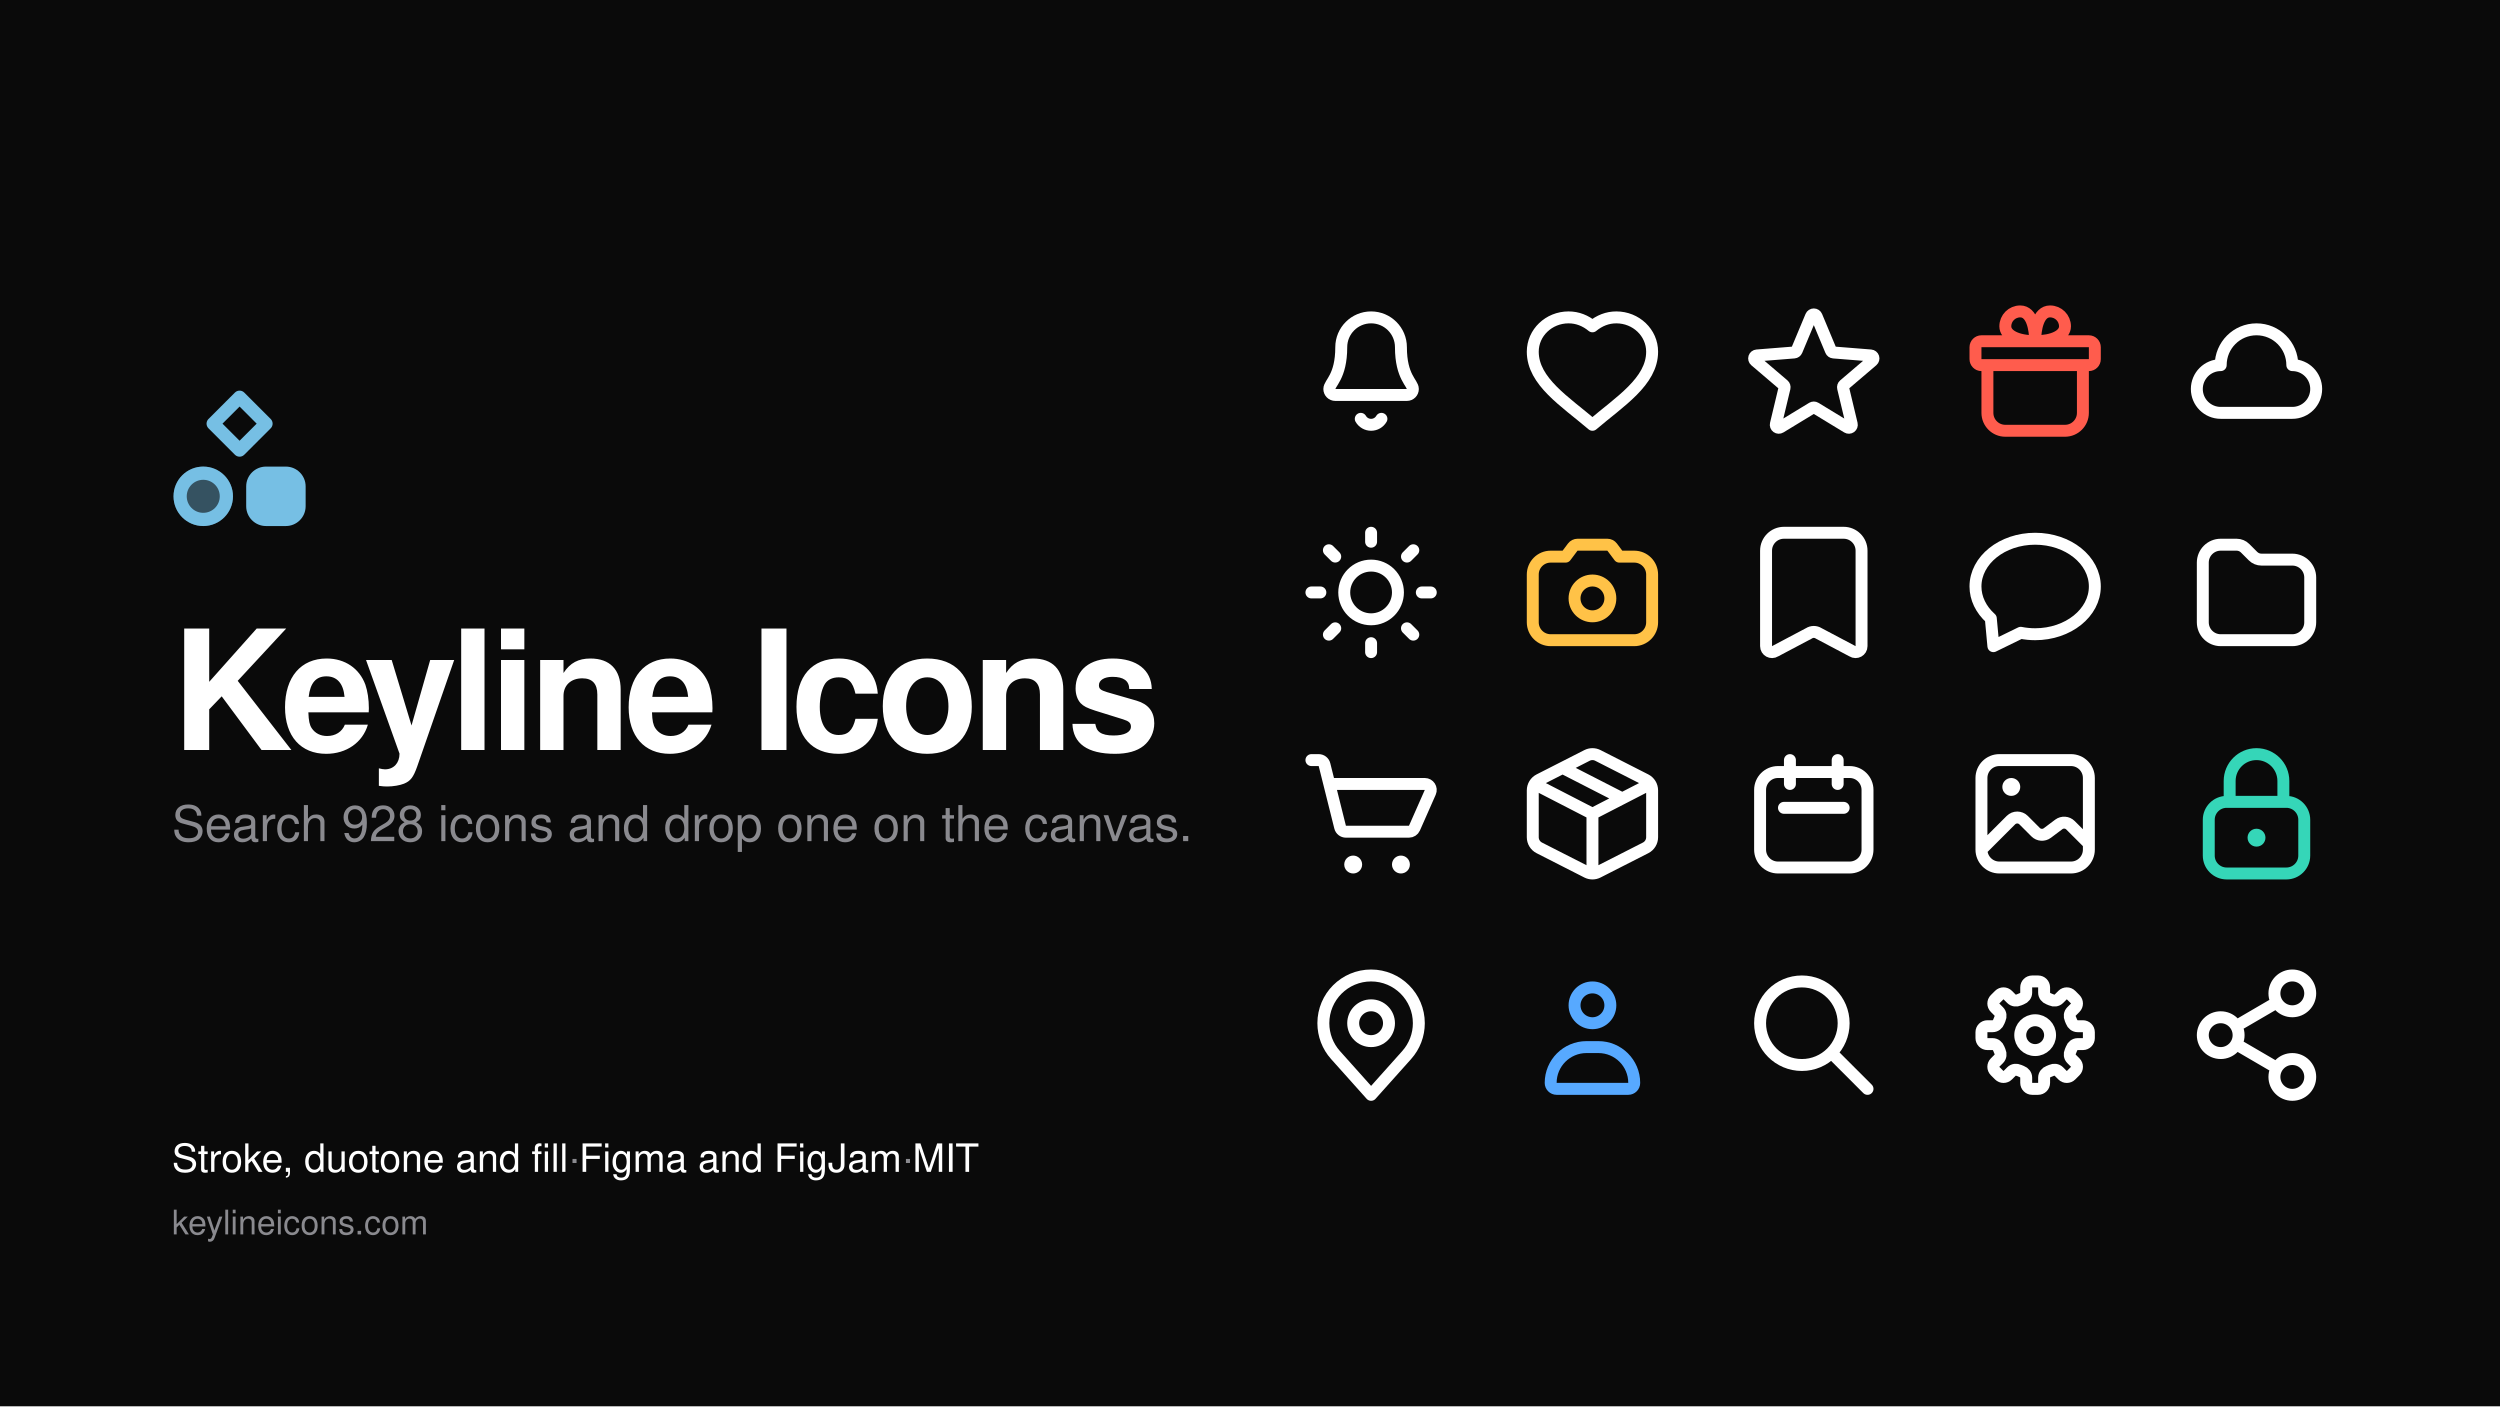
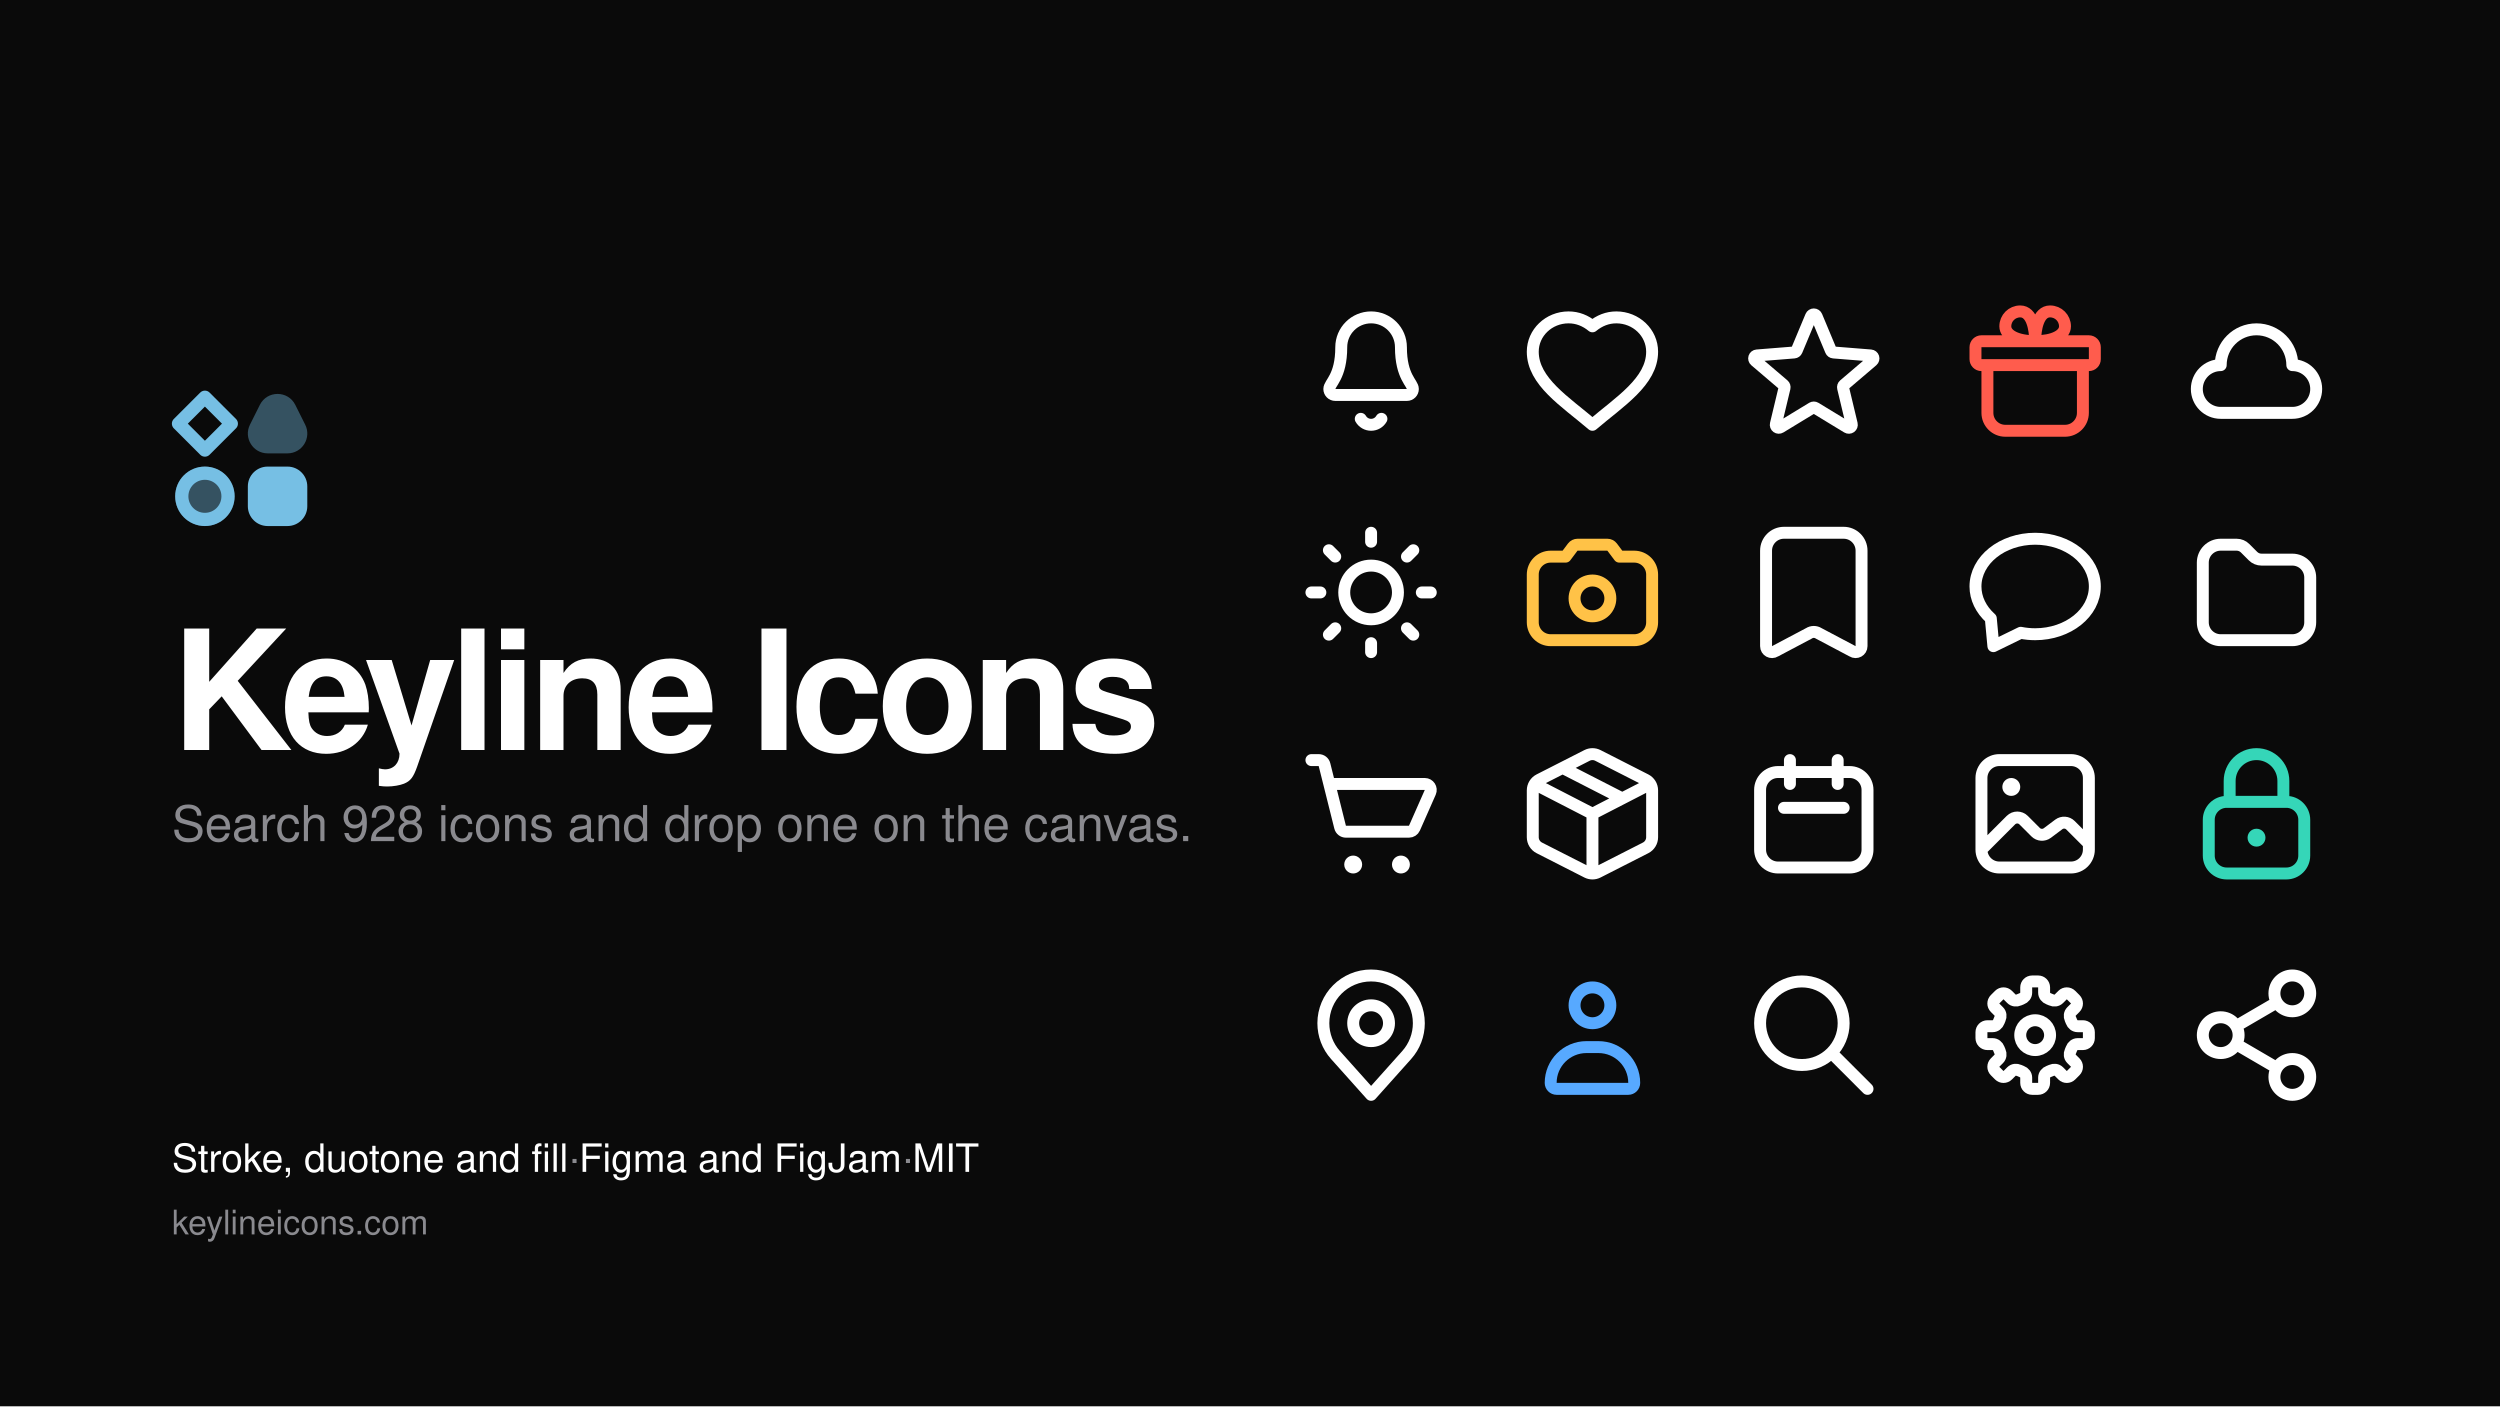
<svg xmlns="http://www.w3.org/2000/svg" width="1920" height="1080" viewBox="0 0 1920 1080">
  <rect width="1920" height="1080" fill="#0a0a0a" />
  <g transform="translate(998 230)" color="#ffffff">
    <g transform="scale(4.583333)" fill="none" stroke="currentColor" stroke-width="2" stroke-linecap="round" stroke-linejoin="round">
      <path d="M12 3C14.761 3 17 5.239 17 8C17 13 19 14 19 15C19 15.552 18.552 16 18 16H6C5.448 16 5 15.552 5 15C5 14 7 13 7 8C7 5.239 9.239 3 12 3ZM10.268 20C10.625 20.619 11.286 21 12 21C12.714 21 13.375 20.619 13.732 20" />
    </g>
  </g>
  <g transform="translate(1168 230)" color="#ffffff">
    <g transform="scale(4.583333)" fill="none" stroke="currentColor" stroke-width="2" stroke-linecap="round" stroke-linejoin="round">
      <path d="M12 21C7.438 17.103 2 13.75 2 8.75C2 5.574 4.686 3 8 3C9.5 3 10.843 3.546 12 4.5C13.157 3.546 14.5 3 16 3C19.314 3 22 5.574 22 8.75C22 13.75 16.562 17.103 12 21Z" fill="none" />
    </g>
  </g>
  <g transform="translate(1338 230)" color="#ffffff">
    <g transform="scale(4.583333)" fill="none" stroke="currentColor" stroke-width="2" stroke-linecap="round" stroke-linejoin="round">
      <path d="M11.539 2.807C11.616 2.621 11.798 2.5 12 2.5C12.202 2.5 12.384 2.621 12.461 2.807L14.87 8.574C14.942 8.747 15.105 8.865 15.292 8.88L21.54 9.379C21.741 9.395 21.913 9.531 21.976 9.723C22.038 9.916 21.978 10.127 21.825 10.258L17.067 14.316C16.924 14.438 16.861 14.63 16.905 14.813L18.359 20.884C18.406 21.08 18.331 21.285 18.168 21.404C18.004 21.523 17.786 21.532 17.613 21.427L12.26 18.171C12.1 18.074 11.9 18.074 11.74 18.171L6.387 21.427C6.214 21.532 5.996 21.523 5.832 21.404C5.669 21.285 5.594 21.08 5.641 20.884L7.095 14.813C7.138 14.63 7.076 14.438 6.933 14.316L2.175 10.258C2.022 10.127 1.962 9.916 2.024 9.723C2.087 9.531 2.259 9.395 2.46 9.379L8.708 8.88C8.895 8.865 9.058 8.747 9.13 8.574Z" />
    </g>
  </g>
  <g transform="translate(1508 230)" color="#ff5c4d">
    <g transform="scale(4.583333)" fill="none" stroke="currentColor" stroke-width="2" stroke-linecap="round" stroke-linejoin="round">
      <path d="M12 7H3C2.448 7 2 7.448 2 8V10C2 10.552 2.448 11 3 11H21C21.552 11 22 10.552 22 10V8C22 7.448 21.552 7 21 7H12ZM12 7C9 7 7 6 7 4.5C7 3.119 8.119 2 9.5 2C11.5 2 12 5 12 7ZM12 7C15 7 17 6 17 4.5C17 3.119 15.881 2 14.5 2C12.5 2 12 5 12 7ZM4 11V19C4 20.657 5.343 22 7 22H17C18.657 22 20 20.657 20 19V11H4Z" />
    </g>
  </g>
  <g transform="translate(1678 230)" color="#ffffff">
    <g transform="scale(4.583333)" fill="none" stroke="currentColor" stroke-width="2" stroke-linecap="round" stroke-linejoin="round">
      <path d="M6 19L18 19C20.209 19 22 17.209 22 15C22 12.791 20.209 11 18 11C18 7.686 15.314 5 12 5C8.686 5 6 7.686 6 11C3.791 11 2 12.791 2 15C2 17.209 3.791 19 6 19Z" fill="none" />
    </g>
  </g>
  <g transform="translate(998 400)" color="#ffffff">
    <g transform="scale(4.583333)" fill="none" stroke="currentColor" stroke-width="2" stroke-linecap="round" stroke-linejoin="round">
      <path d="M16.5 12C16.5 14.485 14.485 16.5 12 16.5C9.515 16.5 7.5 14.485 7.5 12C7.5 9.515 9.515 7.5 12 7.5C14.485 7.5 16.5 9.515 16.5 12ZM20.5 12L22 12M18.01 18.01L19.071 19.071M12 20.5L12 22M5.99 18.01L4.929 19.071M3.5 12L2 12M5.99 5.99L4.929 4.929M12 3.5L12 2M18.01 5.99L19.071 4.929" fill="none" />
    </g>
  </g>
  <g transform="translate(1168 400)" color="#ffc247">
    <g transform="scale(4.583333)" fill="none" stroke="currentColor" stroke-width="2" stroke-linecap="round" stroke-linejoin="round">
      <path d="M2 9C2 7.343 3.343 6 5 6L7.5 6L8.7 4.4C8.889 4.148 9.185 4 9.5 4L14.5 4C14.815 4 15.111 4.148 15.3 4.4L16.5 6L19 6C20.657 6 22 7.343 22 9L22 17C22 18.657 20.657 20 19 20L5 20C3.343 20 2 18.657 2 17ZM15 13C15 14.657 13.657 16 12 16C10.343 16 9 14.657 9 13C9 11.343 10.343 10 12 10C13.657 10 15 11.343 15 13Z" />
    </g>
  </g>
  <g transform="translate(1338 400)" color="#ffffff">
    <g transform="scale(4.583333)" fill="none" stroke="currentColor" stroke-width="2" stroke-linecap="round" stroke-linejoin="round">
      <path d="M4 5C4 3.343 5.343 2 7 2L17 2C18.657 2 20 3.343 20 5L20 20.998C20 21.79 19.125 22.267 18.459 21.84L12.811 18.851C12.317 18.534 11.683 18.534 11.189 18.851L5.541 21.84C4.875 22.267 4 21.79 4 20.998Z" />
    </g>
  </g>
  <g transform="translate(1508 400)" color="#ffffff">
    <g transform="scale(4.583333)" fill="none" stroke="currentColor" stroke-width="2" stroke-linecap="round" stroke-linejoin="round">
      <path d="M4.569 16.353 C2.915 14.884 2 12.977 2 11 C2 6.582 6.477 3 12 3 C17.523 3 22 6.582 22 11 C22 15.418 17.523 19 12 19 C11.184 19 10.372 18.92 9.581 18.762 L5 21 L4.569 16.353 Z" fill="none" />
    </g>
  </g>
  <g transform="translate(1678 400)" color="#ffffff">
    <g transform="scale(4.583333)" fill="none" stroke="currentColor" stroke-width="2" stroke-linecap="round" stroke-linejoin="round">
      <path d="M3 7C3 5.343 4.343 4 6 4L8.672 4C9.202 4 9.711 4.211 10.086 4.586L11.414 5.914C11.789 6.289 12.298 6.5 12.828 6.5L18 6.5C19.657 6.5 21 7.843 21 9.5L21 17C21 18.657 19.657 20 18 20L6 20C4.343 20 3 18.657 3 17Z" />
    </g>
  </g>
  <g transform="translate(998 570)" color="#ffffff">
    <g transform="scale(4.583333)" fill="none" stroke="currentColor" stroke-width="2" stroke-linecap="round" stroke-linejoin="round">
      <path d="M2 3H3.219C3.678 3 4.078 3.312 4.189 3.757L5 7M5 7H20.998C21.72 7 22.204 7.743 21.913 8.404L19.263 14.404C19.103 14.766 18.744 15 18.348 15H7.781C7.322 15 6.922 14.688 6.811 14.242L5 7Z" />
      <path d="M10.5 20.5C10.5 21.328 9.828 22 9 22C8.172 22 7.5 21.328 7.5 20.5C7.5 19.672 8.172 19 9 19C9.828 19 10.5 19.672 10.5 20.5ZM18.5 20.5C18.5 21.328 17.828 22 17 22C16.172 22 15.5 21.328 15.5 20.5C15.5 19.672 16.172 19 17 19C17.828 19 18.5 19.672 18.5 20.5Z" fill="currentColor" stroke="none" />
    </g>
  </g>
  <g transform="translate(1168 570)" color="#ffffff">
    <g transform="scale(4.583333)" fill="none" stroke="currentColor" stroke-width="2" stroke-linecap="round" stroke-linejoin="round">
      <path d="M2.308 7.007L12 12M12 12L21.692 7.007M12 12L12 22M7 4.302L17 9.424M12.908 2.218L20.907 6.291C21.578 6.633 22 7.321 22 8.074L22 15.926C22 16.679 21.578 17.367 20.907 17.709L12.908 21.782C12.337 22.073 11.663 22.073 11.092 21.782L3.092 17.709C2.422 17.367 2 16.679 2 15.926L2 8.074C2 7.321 2.422 6.633 3.092 6.291L11.092 2.218C11.663 1.927 12.337 1.927 12.908 2.218Z" />
    </g>
  </g>
  <g transform="translate(1338 570)" color="#ffffff">
    <g transform="scale(4.583333)" fill="none" stroke="currentColor" stroke-width="2" stroke-linecap="round" stroke-linejoin="round">
      <path d="M6 5H18C19.657 5 21 6.343 21 8V18C21 19.657 19.657 21 18 21H6C4.343 21 3 19.657 3 18V8C3 6.343 4.343 5 6 5ZM7 11H17M8 3V7M16 3V7" />
    </g>
  </g>
  <g transform="translate(1508 570)" color="#ffffff">
    <g transform="scale(4.583333)" fill="none" stroke="currentColor" stroke-width="2" stroke-linecap="round" stroke-linejoin="round">
      <path d="M6 3L18 3C19.657 3 21 4.343 21 6L21 18C21 19.657 19.657 21 18 21L6 21C4.343 21 3 19.657 3 18L3 6C3 4.343 4.343 3 6 3ZM3 18L7.939 13.061C8.525 12.475 9.475 12.475 10.061 13.061L12.08 15.08C12.608 15.608 13.444 15.667 14.041 15.219L15.959 13.781C16.556 13.333 17.392 13.392 17.92 13.92L21 17" />
      <path d="M9.5 7.5C9.5 8.328 8.828 9 8 9C7.172 9 6.5 8.328 6.5 7.5C6.5 6.672 7.172 6 8 6C8.828 6 9.5 6.672 9.5 7.5Z" fill="currentColor" stroke="none" />
    </g>
  </g>
  <g transform="translate(1678 570)" color="#35d6b8">
    <g transform="scale(4.583333)" fill="none" stroke="currentColor" stroke-width="2" stroke-linecap="round" stroke-linejoin="round">
      <path d="M7.5 10V6.5C7.5 4.015 9.515 2 12 2C14.485 2 16.5 4.015 16.5 6.5V10M4 13V19C4 20.657 5.343 22 7 22H17C18.657 22 20 20.657 20 19V13C20 11.343 18.657 10 17 10H7C5.343 10 4 11.343 4 13Z" />
      <path d="M13.5 16C13.5 16.828 12.828 17.5 12 17.5C11.172 17.5 10.5 16.828 10.5 16C10.5 15.172 11.172 14.5 12 14.5C12.828 14.5 13.5 15.172 13.5 16Z" fill="currentColor" stroke="none" />
    </g>
  </g>
  <g transform="translate(998 740)" color="#ffffff">
    <g transform="scale(4.583333)" fill="none" stroke="currentColor" stroke-width="2" stroke-linecap="round" stroke-linejoin="round">
      <path d="M17.963 15.333L12 22L6.037 15.333C4.725 13.867 4 11.968 4 10C4 5.582 7.582 2 12 2C16.418 2 20 5.582 20 10C20 11.968 19.275 13.867 17.963 15.333ZM15 10C15 11.657 13.657 13 12 13C10.343 13 9 11.657 9 10C9 8.343 10.343 7 12 7C13.657 7 15 8.343 15 10Z" />
    </g>
  </g>
  <g transform="translate(1168 740)" color="#57a9ff">
    <g transform="scale(4.583333)" fill="none" stroke="currentColor" stroke-width="2" stroke-linecap="round" stroke-linejoin="round">
      <path d="M11 14H13C16.314 14 19 16.686 19 20C19 20.552 18.552 21 18 21H6C5.448 21 5 20.552 5 20C5 16.686 7.686 14 11 14ZM12 4C13.657 4 15 5.343 15 7C15 8.657 13.657 10 12 10C10.343 10 9 8.657 9 7C9 5.343 10.343 4 12 4Z" />
    </g>
  </g>
  <g transform="translate(1338 740)" color="#ffffff">
    <g transform="scale(4.583333)" fill="none" stroke="currentColor" stroke-width="2" stroke-linecap="round" stroke-linejoin="round">
      <path d="M17 10C17 13.866 13.866 17 10 17C6.134 17 3 13.866 3 10C3 6.134 6.134 3 10 3C13.866 3 17 6.134 17 10ZM15 15L21 21" />
    </g>
  </g>
  <g transform="translate(1508 740)" color="#ffffff">
    <g transform="scale(4.583333)" fill="none" stroke="currentColor" stroke-width="2" stroke-linecap="round" stroke-linejoin="round">
      <path d="M13.5 4.885C13.5 5.348 13.822 5.743 14.257 5.904C14.412 5.962 14.565 6.025 14.714 6.093C15.136 6.287 15.643 6.235 15.971 5.908L16.597 5.282C16.987 4.892 17.62 4.892 18.011 5.282L18.718 5.989C19.108 6.38 19.108 7.013 18.717 7.403L18.092 8.028C17.764 8.356 17.712 8.864 17.906 9.285C17.975 9.435 18.038 9.587 18.096 9.743C18.257 10.178 18.652 10.5 19.116 10.5L20 10.5C20.552 10.5 21 10.948 21 11.5L21 12.5C21 13.052 20.552 13.5 20 13.5L19.116 13.5C18.652 13.5 18.257 13.822 18.096 14.257C18.038 14.412 17.975 14.565 17.906 14.714C17.712 15.136 17.764 15.643 18.092 15.971L18.718 16.597C19.108 16.987 19.108 17.62 18.718 18.011L18.011 18.718C17.62 19.108 16.987 19.108 16.597 18.718L15.971 18.092C15.643 17.764 15.136 17.712 14.714 17.906C14.565 17.974 14.412 18.038 14.257 18.095C13.822 18.256 13.5 18.651 13.5 19.114L13.5 20C13.5 20.552 13.052 21 12.5 21L11.5 21C10.948 21 10.5 20.552 10.5 20L10.5 19.114C10.5 18.651 10.178 18.256 9.743 18.095C9.587 18.038 9.435 17.975 9.285 17.906C8.864 17.712 8.356 17.764 8.028 18.092L7.403 18.717C7.013 19.108 6.38 19.108 5.989 18.718L5.282 18.011C4.892 17.62 4.892 16.987 5.282 16.597L5.908 15.971C6.235 15.643 6.287 15.136 6.093 14.714C6.025 14.565 5.962 14.412 5.904 14.257C5.743 13.822 5.348 13.5 4.885 13.5L4 13.5C3.448 13.5 3 13.052 3 12.5L3 11.5C3 10.948 3.448 10.5 4 10.5L4.885 10.5C5.348 10.5 5.743 10.178 5.904 9.743C5.961 9.587 6.024 9.435 6.093 9.285C6.287 8.864 6.235 8.356 5.907 8.028L5.282 7.403C4.892 7.013 4.892 6.38 5.282 5.989L5.989 5.282C6.38 4.892 7.013 4.892 7.403 5.282L8.028 5.907C8.356 6.235 8.864 6.287 9.285 6.093C9.435 6.024 9.587 5.961 9.743 5.904C10.178 5.743 10.5 5.348 10.5 4.885L10.5 4C10.5 3.448 10.948 3 11.5 3L12.5 3C13.052 3 13.5 3.448 13.5 4L13.5 4.885ZM12 9.5C13.381 9.5 14.5 10.619 14.5 12C14.5 13.381 13.381 14.5 12 14.5C10.619 14.5 9.5 13.381 9.5 12C9.5 10.619 10.619 9.5 12 9.5Z" />
    </g>
  </g>
  <g transform="translate(1678 740)" color="#ffffff">
    <g transform="scale(4.583333)" fill="none" stroke="currentColor" stroke-width="2" stroke-linecap="round" stroke-linejoin="round">
      <path d="M9.455 9.985L14.545 7.016M9.455 14.015L14.545 16.985M21 5C21 6.657 19.657 8 18 8C16.343 8 15 6.657 15 5C15 3.343 16.343 2 18 2C19.657 2 21 3.343 21 5ZM9 12C9 13.657 7.657 15 6 15C4.343 15 3 13.657 3 12C3 10.343 4.343 9 6 9C7.657 9 9 10.343 9 12ZM21 19C21 20.657 19.657 22 18 22C16.343 22 15 20.657 15 19C15 17.343 16.343 16 18 16C19.657 16 21 17.343 21 19Z" />
    </g>
  </g>
-   <g transform="translate(132 300) scale(5.073171) translate(-1.75 -1.5)" color="#76bfe4">
-     <path d="M12 2.5L16 6.5L12 10.5L8 6.5Z" fill="none" stroke="currentColor" stroke-width="2" stroke-linecap="butt" stroke-linejoin="round" />
+   <g transform="translate(132 300) scale(5.073171) translate(-1.5 -1.5)" color="#76bfe4">
+     <path d="M6.5 2.5L10.5 6.5L6.5 10.5L2.5 6.5Z" fill="none" stroke="currentColor" stroke-width="2" stroke-linecap="butt" stroke-linejoin="round" />
+     <path d="M9.318 3.659 C10.424 1.447 13.58 1.447 14.685 3.659 L16.183 6.657 C17.18 8.652 15.729 10.998 13.5 10.998 L10.504 10.998 C8.274 10.998 6.824 8.652 7.82 6.657 L9.318 3.659 Z" transform="translate(5.5 0)" fill="currentColor" fill-opacity="0.4" />
    <path d="M6.5 13C8.985 13 11 15.015 11 17.5C11 19.985 8.985 22 6.5 22C4.015 22 2 19.985 2 17.5C2 15.015 4.015 13 6.5 13Z" fill="currentColor" fill-opacity="0.4" />
    <path d="M10 17.5C10 19.433 8.433 21 6.5 21C4.567 21 3 19.433 3 17.5C3 15.567 4.567 14 6.5 14C8.433 14 10 15.567 10 17.5Z" fill="none" stroke="currentColor" stroke-width="2" stroke-linecap="round" stroke-linejoin="round" />
    <path d="M19 13C20.657 13 22 14.343 22 16L22 19C22 20.657 20.657 22 19 22L16 22C14.343 22 13 20.657 13 19L13 16C13 14.343 14.343 13 16 13L19 13Z" fill="currentColor" />
  </g>
  <text x="132" y="576" font-family="-apple-system, BlinkMacSystemFont, 'Segoe UI', Helvetica, Arial, sans-serif" font-size="128" font-weight="600" letter-spacing="-5" fill="#ffffff">Keyline Icons</text>
  <text x="132" y="646" font-family="-apple-system, BlinkMacSystemFont, 'Segoe UI', Helvetica, Arial, sans-serif" font-size="38" fill="#8a8a8f">Search 928 icons and drop one on the canvas.</text>
  <text x="132" y="900" font-family="-apple-system, BlinkMacSystemFont, 'Segoe UI', Helvetica, Arial, sans-serif" font-size="30" font-weight="500" fill="#ffffff">Stroke, duotone and fill<tspan fill="#8a8a8f">  ·  </tspan>Figma and FigJam<tspan fill="#8a8a8f">  ·  </tspan>MIT</text>
  <text x="132" y="948" font-family="-apple-system, BlinkMacSystemFont, 'Segoe UI', Helvetica, Arial, sans-serif" font-size="26" fill="#8a8a8f">keylineicons.com</text>
</svg>
